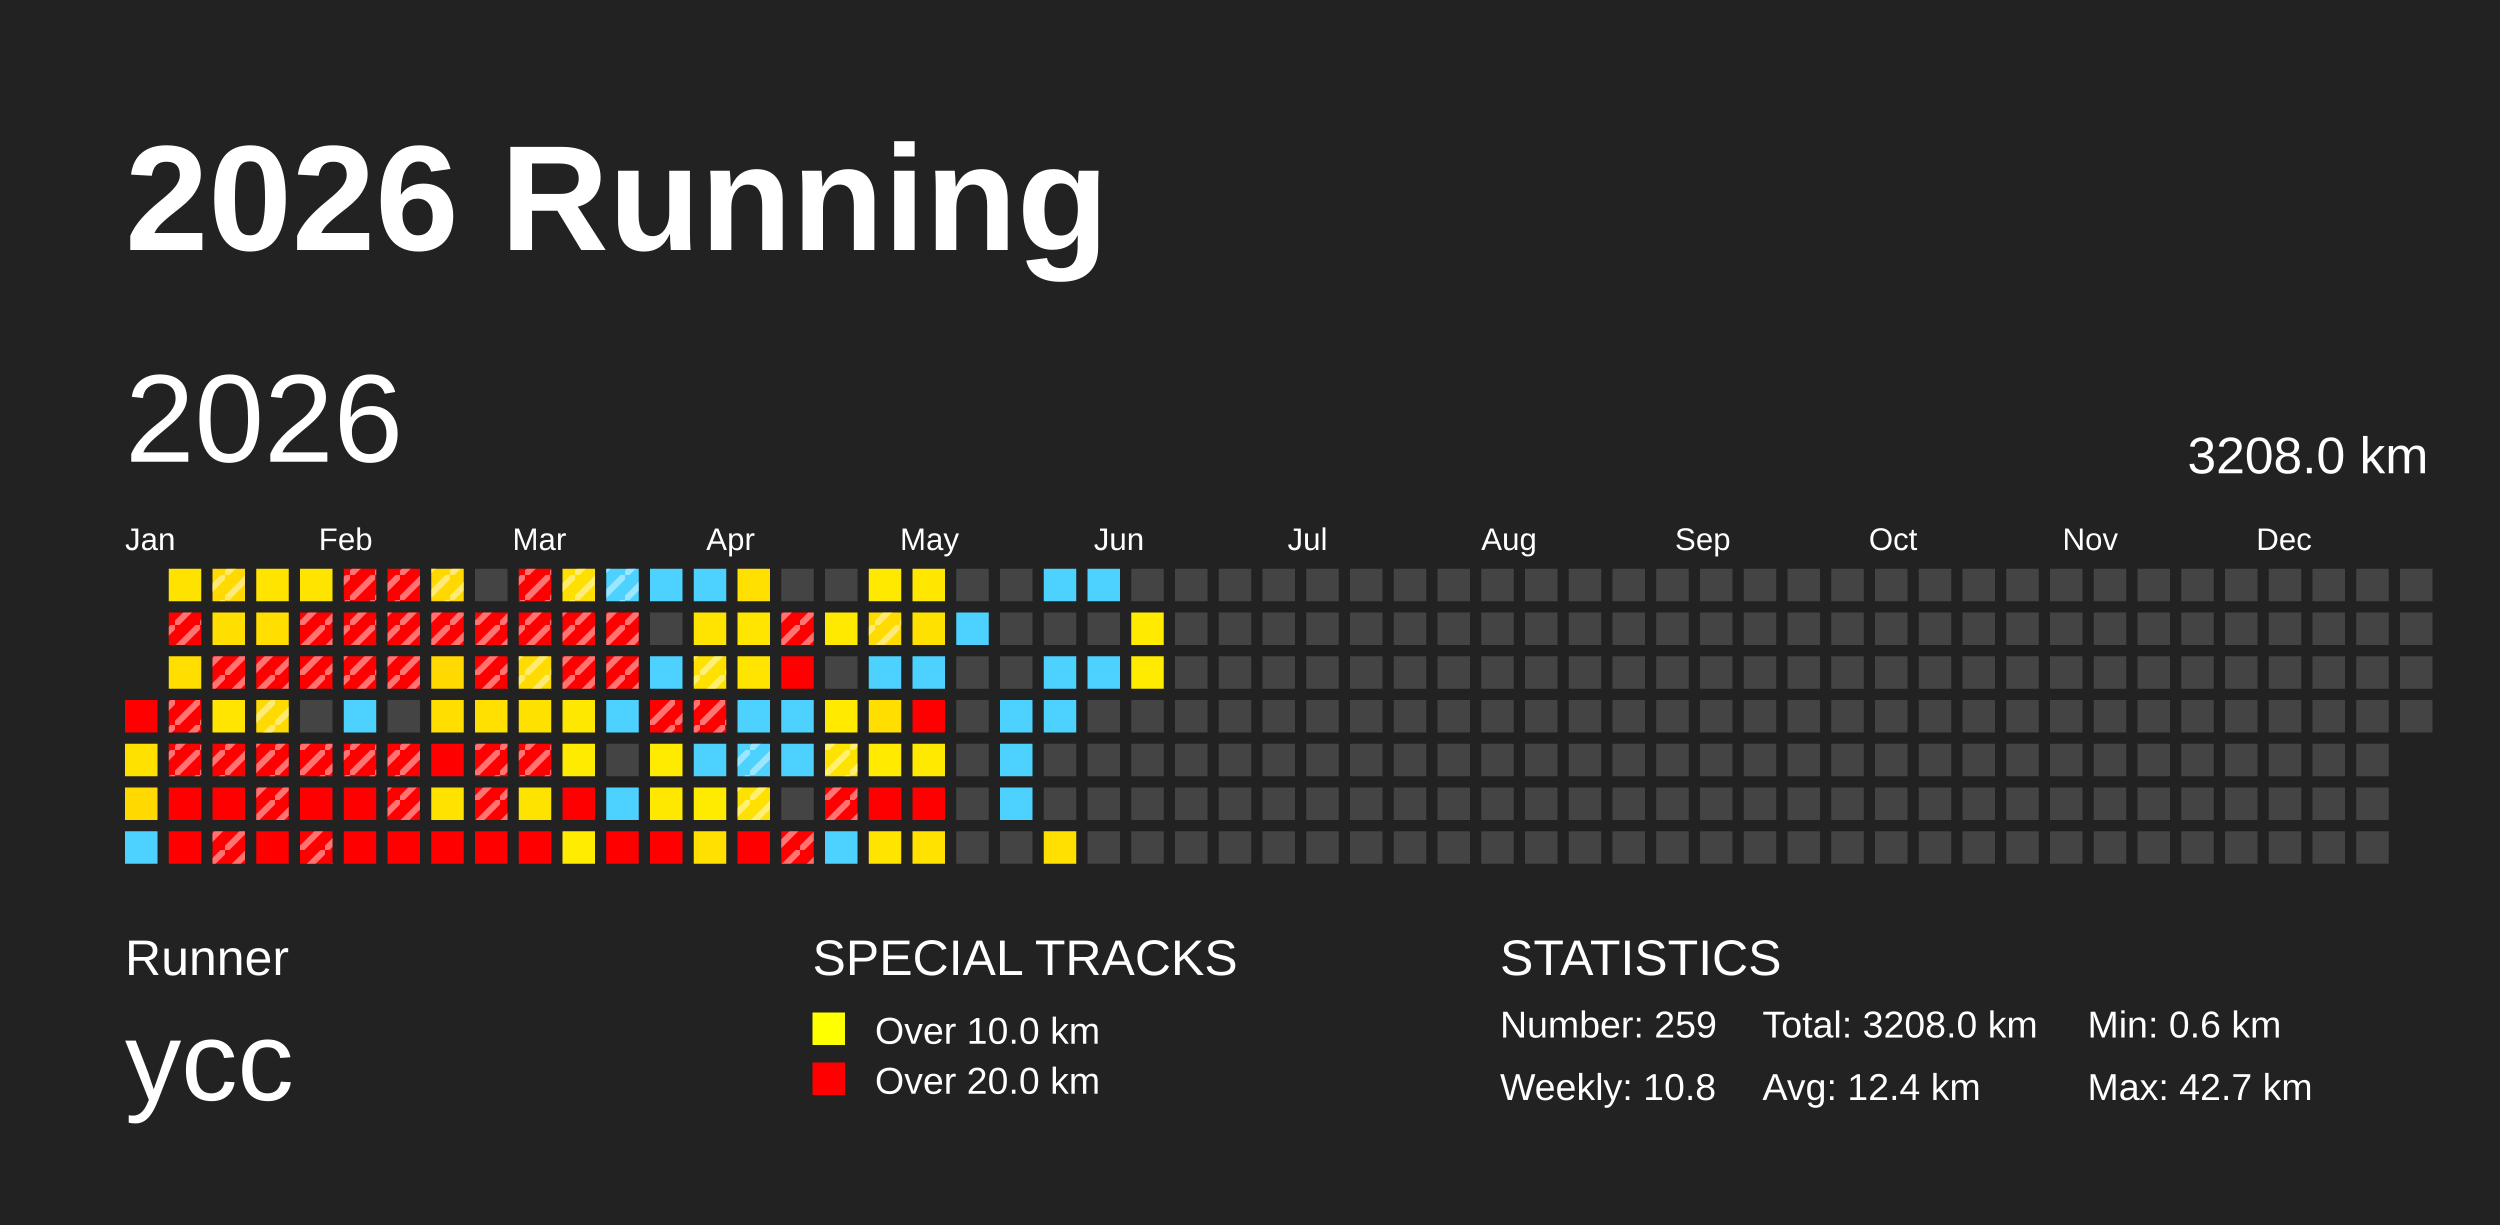
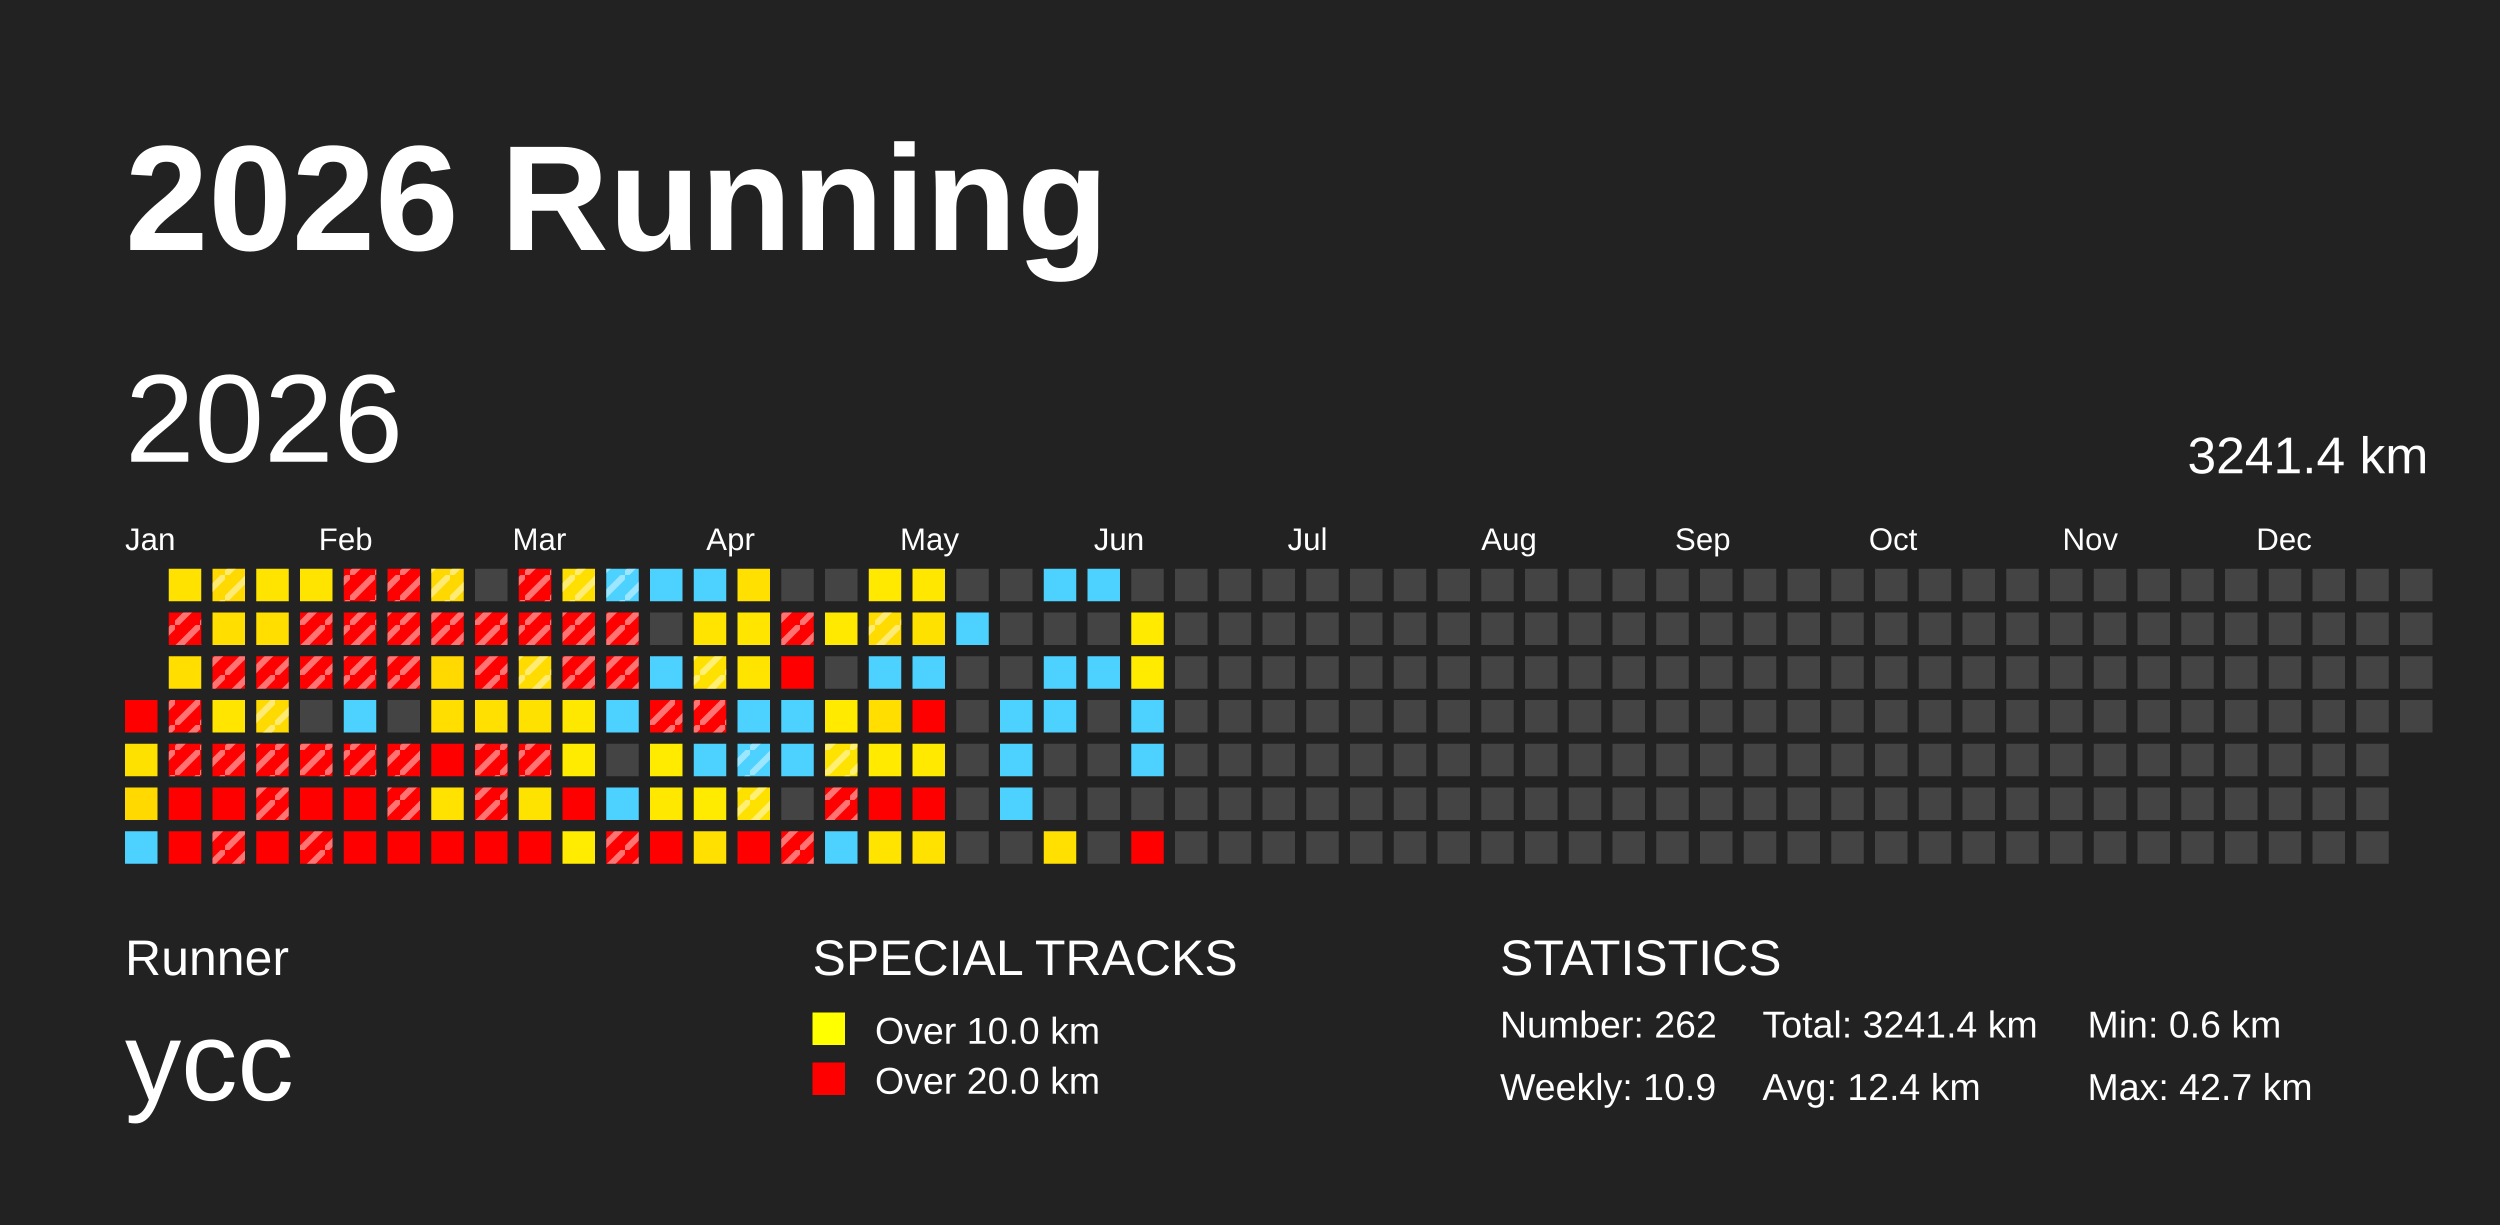
<svg xmlns="http://www.w3.org/2000/svg" baseProfile="full" height="98mm" version="1.1" viewBox="0,0,200,98" width="200mm">
  <defs>
    <pattern height="2" id="indoor-stripe" patternUnits="userSpaceOnUse" width="2">
      <line stroke="white" stroke-opacity="0.45" stroke-width="0.5" x1="0" x2="2" y1="2" y2="0" />
    </pattern>
  </defs>
  <rect fill="#222222" height="98" width="200" x="0" y="0" />
  <text fill="#FFFFFF" style="font-size:12px; font-family:Arial; font-weight:bold;" x="10" y="20">2026 Running</text>
  <text fill="#FFFFFF" style="font-size:4px; font-family:Arial" x="10" y="78">Runner</text>
  <text fill="#FFFFFF" style="font-size:9px; font-family:Arial" x="10" y="88">ycc</text>
  <text fill="#FFFFFF" style="font-size:4px; font-family:Arial" x="65" y="78">SPECIAL TRACKS</text>
  <rect fill="yellow" height="2.6" width="2.6" x="65" y="81" />
  <text fill="#FFFFFF" style="font-size:3px; font-family:Arial" x="70" y="83.5">Over 10.0 km</text>
  <rect fill="red" height="2.6" width="2.6" x="65" y="85" />
  <text fill="#FFFFFF" style="font-size:3px; font-family:Arial" x="70" y="87.5">Over 20.0 km</text>
  <text fill="#FFFFFF" style="font-size:4px; font-family:Arial" x="120" y="78">STATISTICS</text>
-   <text fill="#FFFFFF" style="font-size:3px; font-family:Arial" x="120" y="83">Number: 259</text>
-   <text fill="#FFFFFF" style="font-size:3px; font-family:Arial" x="120" y="88">Weekly: 10.8</text>
-   <text fill="#FFFFFF" style="font-size:3px; font-family:Arial" x="141" y="83">Total: 3208.0 km</text>
+   <text fill="#FFFFFF" style="font-size:3px; font-family:Arial" x="120" y="83">Number: 262</text>
+   <text fill="#FFFFFF" style="font-size:3px; font-family:Arial" x="120" y="88">Weekly: 10.9</text>
+   <text fill="#FFFFFF" style="font-size:3px; font-family:Arial" x="141" y="83">Total: 3241.4 km</text>
  <text fill="#FFFFFF" style="font-size:3px; font-family:Arial" x="141" y="88">Avg: 12.4 km</text>
  <text fill="#FFFFFF" style="font-size:3px; font-family:Arial" x="167" y="83">Min: 0.6 km</text>
  <text fill="#FFFFFF" style="font-size:3px; font-family:Arial" x="167" y="88">Max: 42.7 km</text>
  <text dominant-baseline="hanging" fill="#FFFFFF" style="font-size:10.0px; font-family:Arial;" x="10" y="30">2026</text>
-   <text dominant-baseline="hanging" fill="#FFFFFF" style="font-size:4.125px; font-family:Arial;" x="175" y="35">3208.0 km</text>
+   <text dominant-baseline="hanging" fill="#FFFFFF" style="font-size:4.125px; font-family:Arial;" x="175" y="35">3241.4 km</text>
  <text fill="#FFFFFF" style="font-size:2.5px; font-family:Arial" x="10.0" y="44">Jan</text>
  <text fill="#FFFFFF" style="font-size:2.5px; font-family:Arial" x="25.5" y="44">Feb</text>
  <text fill="#FFFFFF" style="font-size:2.5px; font-family:Arial" x="41.0" y="44">Mar</text>
  <text fill="#FFFFFF" style="font-size:2.5px; font-family:Arial" x="56.5" y="44">Apr</text>
  <text fill="#FFFFFF" style="font-size:2.5px; font-family:Arial" x="72.0" y="44">May</text>
  <text fill="#FFFFFF" style="font-size:2.5px; font-family:Arial" x="87.5" y="44">Jun</text>
  <text fill="#FFFFFF" style="font-size:2.5px; font-family:Arial" x="103.0" y="44">Jul</text>
  <text fill="#FFFFFF" style="font-size:2.5px; font-family:Arial" x="118.5" y="44">Aug</text>
  <text fill="#FFFFFF" style="font-size:2.5px; font-family:Arial" x="134.0" y="44">Sep</text>
  <text fill="#FFFFFF" style="font-size:2.5px; font-family:Arial" x="149.5" y="44">Oct</text>
  <text fill="#FFFFFF" style="font-size:2.5px; font-family:Arial" x="165.0" y="44">Nov</text>
  <text fill="#FFFFFF" style="font-size:2.5px; font-family:Arial" x="180.5" y="44">Dec</text>
  <rect fill="red" height="2.6" width="2.6" x="10.0" y="56.0" />
  <rect fill="#ffe100" height="2.6" width="2.6" x="10.0" y="59.5" />
  <rect fill="#ffd900" height="2.6" width="2.6" x="10.0" y="63.0" />
  <rect fill="#4dd2ff" height="2.6" width="2.6" x="10.0" y="66.5" />
  <rect fill="#ffe200" height="2.6" width="2.6" x="13.5" y="45.5" />
  <rect fill="red" height="2.6" width="2.6" x="13.5" y="49.0" />
  <rect fill="url(#indoor-stripe)" height="2.6" width="2.6" x="13.5" y="49.0" />
  <rect fill="#ffde00" height="2.6" width="2.6" x="13.5" y="52.5" />
  <rect fill="red" height="2.6" width="2.6" x="13.5" y="56.0" />
  <rect fill="url(#indoor-stripe)" height="2.6" width="2.6" x="13.5" y="56.0" />
  <rect fill="red" height="2.6" width="2.6" x="13.5" y="59.5" />
  <rect fill="url(#indoor-stripe)" height="2.6" width="2.6" x="13.5" y="59.5" />
  <rect fill="red" height="2.6" width="2.6" x="13.5" y="63.0" />
  <rect fill="red" height="2.6" width="2.6" x="13.5" y="66.5" />
  <rect fill="#ffd900" height="2.6" width="2.6" x="17.0" y="45.5" />
  <rect fill="url(#indoor-stripe)" height="2.6" width="2.6" x="17.0" y="45.5" />
  <rect fill="#ffde00" height="2.6" width="2.6" x="17.0" y="49.0" />
  <rect fill="red" height="2.6" width="2.6" x="17.0" y="52.5" />
  <rect fill="url(#indoor-stripe)" height="2.6" width="2.6" x="17.0" y="52.5" />
  <rect fill="#ffe500" height="2.6" width="2.6" x="17.0" y="56.0" />
  <rect fill="red" height="2.6" width="2.6" x="17.0" y="59.5" />
  <rect fill="url(#indoor-stripe)" height="2.6" width="2.6" x="17.0" y="59.5" />
  <rect fill="red" height="2.6" width="2.6" x="17.0" y="63.0" />
  <rect fill="red" height="2.6" width="2.6" x="17.0" y="66.5" />
  <rect fill="url(#indoor-stripe)" height="2.6" width="2.6" x="17.0" y="66.5" />
  <rect fill="#ffe400" height="2.6" width="2.6" x="20.5" y="45.5" />
  <rect fill="#ffde00" height="2.6" width="2.6" x="20.5" y="49.0" />
  <rect fill="red" height="2.6" width="2.6" x="20.5" y="52.5" />
  <rect fill="url(#indoor-stripe)" height="2.6" width="2.6" x="20.5" y="52.5" />
  <rect fill="#ffda00" height="2.6" width="2.6" x="20.5" y="56.0" />
  <rect fill="url(#indoor-stripe)" height="2.6" width="2.6" x="20.5" y="56.0" />
  <rect fill="red" height="2.6" width="2.6" x="20.5" y="59.5" />
  <rect fill="url(#indoor-stripe)" height="2.6" width="2.6" x="20.5" y="59.5" />
  <rect fill="red" height="2.6" width="2.6" x="20.5" y="63.0" />
  <rect fill="url(#indoor-stripe)" height="2.6" width="2.6" x="20.5" y="63.0" />
  <rect fill="red" height="2.6" width="2.6" x="20.5" y="66.5" />
  <rect fill="#ffe400" height="2.6" width="2.6" x="24.0" y="45.5" />
  <rect fill="red" height="2.6" width="2.6" x="24.0" y="49.0" />
  <rect fill="url(#indoor-stripe)" height="2.6" width="2.6" x="24.0" y="49.0" />
  <rect fill="red" height="2.6" width="2.6" x="24.0" y="52.5" />
  <rect fill="url(#indoor-stripe)" height="2.6" width="2.6" x="24.0" y="52.5" />
  <rect fill="#444444" height="2.6" width="2.6" x="24.0" y="56.0" />
  <rect fill="red" height="2.6" width="2.6" x="24.0" y="59.5" />
  <rect fill="url(#indoor-stripe)" height="2.6" width="2.6" x="24.0" y="59.5" />
  <rect fill="red" height="2.6" width="2.6" x="24.0" y="63.0" />
  <rect fill="red" height="2.6" width="2.6" x="24.0" y="66.5" />
  <rect fill="url(#indoor-stripe)" height="2.6" width="2.6" x="24.0" y="66.5" />
  <rect fill="red" height="2.6" width="2.6" x="27.5" y="45.5" />
  <rect fill="url(#indoor-stripe)" height="2.6" width="2.6" x="27.5" y="45.5" />
  <rect fill="red" height="2.6" width="2.6" x="27.5" y="49.0" />
  <rect fill="url(#indoor-stripe)" height="2.6" width="2.6" x="27.5" y="49.0" />
  <rect fill="red" height="2.6" width="2.6" x="27.5" y="52.5" />
  <rect fill="url(#indoor-stripe)" height="2.6" width="2.6" x="27.5" y="52.5" />
  <rect fill="#4dd2ff" height="2.6" width="2.6" x="27.5" y="56.0" />
  <rect fill="red" height="2.6" width="2.6" x="27.5" y="59.5" />
  <rect fill="url(#indoor-stripe)" height="2.6" width="2.6" x="27.5" y="59.5" />
  <rect fill="red" height="2.6" width="2.6" x="27.5" y="63.0" />
  <rect fill="red" height="2.6" width="2.6" x="27.5" y="66.5" />
  <rect fill="red" height="2.6" width="2.6" x="31.0" y="45.5" />
  <rect fill="url(#indoor-stripe)" height="2.6" width="2.6" x="31.0" y="45.5" />
  <rect fill="red" height="2.6" width="2.6" x="31.0" y="49.0" />
  <rect fill="url(#indoor-stripe)" height="2.6" width="2.6" x="31.0" y="49.0" />
  <rect fill="red" height="2.6" width="2.6" x="31.0" y="52.5" />
  <rect fill="url(#indoor-stripe)" height="2.6" width="2.6" x="31.0" y="52.5" />
  <rect fill="#444444" height="2.6" width="2.6" x="31.0" y="56.0" />
  <rect fill="red" height="2.6" width="2.6" x="31.0" y="59.5" />
  <rect fill="url(#indoor-stripe)" height="2.6" width="2.6" x="31.0" y="59.5" />
  <rect fill="red" height="2.6" width="2.6" x="31.0" y="63.0" />
  <rect fill="url(#indoor-stripe)" height="2.6" width="2.6" x="31.0" y="63.0" />
  <rect fill="red" height="2.6" width="2.6" x="31.0" y="66.5" />
  <rect fill="#ffd800" height="2.6" width="2.6" x="34.5" y="45.5" />
  <rect fill="url(#indoor-stripe)" height="2.6" width="2.6" x="34.5" y="45.5" />
  <rect fill="red" height="2.6" width="2.6" x="34.5" y="49.0" />
  <rect fill="url(#indoor-stripe)" height="2.6" width="2.6" x="34.5" y="49.0" />
  <rect fill="#ffd900" height="2.6" width="2.6" x="34.5" y="52.5" />
  <rect fill="#ffde00" height="2.6" width="2.6" x="34.5" y="56.0" />
  <rect fill="red" height="2.6" width="2.6" x="34.5" y="59.5" />
  <rect fill="#ffe200" height="2.6" width="2.6" x="34.5" y="63.0" />
  <rect fill="red" height="2.6" width="2.6" x="34.5" y="66.5" />
  <rect fill="#444444" height="2.6" width="2.6" x="38.0" y="45.5" />
  <rect fill="red" height="2.6" width="2.6" x="38.0" y="49.0" />
  <rect fill="url(#indoor-stripe)" height="2.6" width="2.6" x="38.0" y="49.0" />
  <rect fill="red" height="2.6" width="2.6" x="38.0" y="52.5" />
  <rect fill="url(#indoor-stripe)" height="2.6" width="2.6" x="38.0" y="52.5" />
  <rect fill="#ffe000" height="2.6" width="2.6" x="38.0" y="56.0" />
  <rect fill="red" height="2.6" width="2.6" x="38.0" y="59.5" />
  <rect fill="url(#indoor-stripe)" height="2.6" width="2.6" x="38.0" y="59.5" />
  <rect fill="red" height="2.6" width="2.6" x="38.0" y="63.0" />
  <rect fill="url(#indoor-stripe)" height="2.6" width="2.6" x="38.0" y="63.0" />
  <rect fill="red" height="2.6" width="2.6" x="38.0" y="66.5" />
  <rect fill="red" height="2.6" width="2.6" x="41.5" y="45.5" />
  <rect fill="url(#indoor-stripe)" height="2.6" width="2.6" x="41.5" y="45.5" />
  <rect fill="red" height="2.6" width="2.6" x="41.5" y="49.0" />
  <rect fill="url(#indoor-stripe)" height="2.6" width="2.6" x="41.5" y="49.0" />
  <rect fill="#ffdb00" height="2.6" width="2.6" x="41.5" y="52.5" />
  <rect fill="url(#indoor-stripe)" height="2.6" width="2.6" x="41.5" y="52.5" />
  <rect fill="#ffe100" height="2.6" width="2.6" x="41.5" y="56.0" />
  <rect fill="red" height="2.6" width="2.6" x="41.5" y="59.5" />
  <rect fill="url(#indoor-stripe)" height="2.6" width="2.6" x="41.5" y="59.5" />
  <rect fill="#ffe300" height="2.6" width="2.6" x="41.5" y="63.0" />
  <rect fill="red" height="2.6" width="2.6" x="41.5" y="66.5" />
  <rect fill="#ffdf00" height="2.6" width="2.6" x="45.0" y="45.5" />
  <rect fill="url(#indoor-stripe)" height="2.6" width="2.6" x="45.0" y="45.5" />
  <rect fill="red" height="2.6" width="2.6" x="45.0" y="49.0" />
  <rect fill="url(#indoor-stripe)" height="2.6" width="2.6" x="45.0" y="49.0" />
  <rect fill="red" height="2.6" width="2.6" x="45.0" y="52.5" />
  <rect fill="url(#indoor-stripe)" height="2.6" width="2.6" x="45.0" y="52.5" />
  <rect fill="#ffe800" height="2.6" width="2.6" x="45.0" y="56.0" />
  <rect fill="#ffeb00" height="2.6" width="2.6" x="45.0" y="59.5" />
  <rect fill="red" height="2.6" width="2.6" x="45.0" y="63.0" />
  <rect fill="#ffec00" height="2.6" width="2.6" x="45.0" y="66.5" />
  <rect fill="#4dd2ff" height="2.6" width="2.6" x="48.5" y="45.5" />
  <rect fill="url(#indoor-stripe)" height="2.6" width="2.6" x="48.5" y="45.5" />
  <rect fill="red" height="2.6" width="2.6" x="48.5" y="49.0" />
  <rect fill="url(#indoor-stripe)" height="2.6" width="2.6" x="48.5" y="49.0" />
  <rect fill="red" height="2.6" width="2.6" x="48.5" y="52.5" />
  <rect fill="url(#indoor-stripe)" height="2.6" width="2.6" x="48.5" y="52.5" />
  <rect fill="#4dd2ff" height="2.6" width="2.6" x="48.5" y="56.0" />
  <rect fill="#444444" height="2.6" width="2.6" x="48.5" y="59.5" />
  <rect fill="#4dd2ff" height="2.6" width="2.6" x="48.5" y="63.0" />
  <rect fill="red" height="2.6" width="2.6" x="48.5" y="66.5" />
+   <rect fill="url(#indoor-stripe)" height="2.6" width="2.6" x="48.5" y="66.5" />
  <rect fill="#4dd2ff" height="2.6" width="2.6" x="52.0" y="45.5" />
  <rect fill="#444444" height="2.6" width="2.6" x="52.0" y="49.0" />
  <rect fill="#4dd2ff" height="2.6" width="2.6" x="52.0" y="52.5" />
  <rect fill="red" height="2.6" width="2.6" x="52.0" y="56.0" />
  <rect fill="url(#indoor-stripe)" height="2.6" width="2.6" x="52.0" y="56.0" />
  <rect fill="#ffeb00" height="2.6" width="2.6" x="52.0" y="59.5" />
  <rect fill="#ffe800" height="2.6" width="2.6" x="52.0" y="63.0" />
  <rect fill="red" height="2.6" width="2.6" x="52.0" y="66.5" />
  <rect fill="#4dd2ff" height="2.6" width="2.6" x="55.5" y="45.5" />
  <rect fill="#ffe400" height="2.6" width="2.6" x="55.5" y="49.0" />
  <rect fill="#ffe100" height="2.6" width="2.6" x="55.5" y="52.5" />
  <rect fill="url(#indoor-stripe)" height="2.6" width="2.6" x="55.5" y="52.5" />
  <rect fill="red" height="2.6" width="2.6" x="55.5" y="56.0" />
  <rect fill="url(#indoor-stripe)" height="2.6" width="2.6" x="55.5" y="56.0" />
  <rect fill="#4dd2ff" height="2.6" width="2.6" x="55.5" y="59.5" />
  <rect fill="#ffeb00" height="2.6" width="2.6" x="55.5" y="63.0" />
  <rect fill="#ffe000" height="2.6" width="2.6" x="55.5" y="66.5" />
  <rect fill="#ffe000" height="2.6" width="2.6" x="59.0" y="45.5" />
  <rect fill="#ffe500" height="2.6" width="2.6" x="59.0" y="49.0" />
  <rect fill="#ffe400" height="2.6" width="2.6" x="59.0" y="52.5" />
  <rect fill="#4dd2ff" height="2.6" width="2.6" x="59.0" y="56.0" />
  <rect fill="#4dd2ff" height="2.6" width="2.6" x="59.0" y="59.5" />
  <rect fill="url(#indoor-stripe)" height="2.6" width="2.6" x="59.0" y="59.5" />
  <rect fill="#ffe100" height="2.6" width="2.6" x="59.0" y="63.0" />
  <rect fill="url(#indoor-stripe)" height="2.6" width="2.6" x="59.0" y="63.0" />
  <rect fill="red" height="2.6" width="2.6" x="59.0" y="66.5" />
  <rect fill="#444444" height="2.6" width="2.6" x="62.5" y="45.5" />
  <rect fill="red" height="2.6" width="2.6" x="62.5" y="49.0" />
  <rect fill="url(#indoor-stripe)" height="2.6" width="2.6" x="62.5" y="49.0" />
  <rect fill="red" height="2.6" width="2.6" x="62.5" y="52.5" />
  <rect fill="#4dd2ff" height="2.6" width="2.6" x="62.5" y="56.0" />
  <rect fill="#4dd2ff" height="2.6" width="2.6" x="62.5" y="59.5" />
  <rect fill="#444444" height="2.6" width="2.6" x="62.5" y="63.0" />
  <rect fill="red" height="2.6" width="2.6" x="62.5" y="66.5" />
  <rect fill="url(#indoor-stripe)" height="2.6" width="2.6" x="62.5" y="66.5" />
  <rect fill="#444444" height="2.6" width="2.6" x="66.0" y="45.5" />
  <rect fill="#ffe900" height="2.6" width="2.6" x="66.0" y="49.0" />
  <rect fill="#444444" height="2.6" width="2.6" x="66.0" y="52.5" />
  <rect fill="#ffea00" height="2.6" width="2.6" x="66.0" y="56.0" />
  <rect fill="#ffe300" height="2.6" width="2.6" x="66.0" y="59.5" />
  <rect fill="url(#indoor-stripe)" height="2.6" width="2.6" x="66.0" y="59.5" />
  <rect fill="red" height="2.6" width="2.6" x="66.0" y="63.0" />
  <rect fill="url(#indoor-stripe)" height="2.6" width="2.6" x="66.0" y="63.0" />
  <rect fill="#4dd2ff" height="2.6" width="2.6" x="66.0" y="66.5" />
  <rect fill="#ffe900" height="2.6" width="2.6" x="69.5" y="45.5" />
  <rect fill="#ffdb00" height="2.6" width="2.6" x="69.5" y="49.0" />
  <rect fill="url(#indoor-stripe)" height="2.6" width="2.6" x="69.5" y="49.0" />
  <rect fill="#4dd2ff" height="2.6" width="2.6" x="69.5" y="52.5" />
  <rect fill="#ffde00" height="2.6" width="2.6" x="69.5" y="56.0" />
  <rect fill="#ffea00" height="2.6" width="2.6" x="69.5" y="59.5" />
  <rect fill="red" height="2.6" width="2.6" x="69.5" y="63.0" />
  <rect fill="#ffe400" height="2.6" width="2.6" x="69.5" y="66.5" />
  <rect fill="#ffe700" height="2.6" width="2.6" x="73.0" y="45.5" />
  <rect fill="#ffe100" height="2.6" width="2.6" x="73.0" y="49.0" />
  <rect fill="#4dd2ff" height="2.6" width="2.6" x="73.0" y="52.5" />
  <rect fill="red" height="2.6" width="2.6" x="73.0" y="56.0" />
  <rect fill="#ffe900" height="2.6" width="2.6" x="73.0" y="59.5" />
  <rect fill="red" height="2.6" width="2.6" x="73.0" y="63.0" />
  <rect fill="#ffe200" height="2.6" width="2.6" x="73.0" y="66.5" />
  <rect fill="#444444" height="2.6" width="2.6" x="76.5" y="45.5" />
  <rect fill="#4dd2ff" height="2.6" width="2.6" x="76.5" y="49.0" />
  <rect fill="#444444" height="2.6" width="2.6" x="76.5" y="52.5" />
  <rect fill="#444444" height="2.6" width="2.6" x="76.5" y="56.0" />
  <rect fill="#444444" height="2.6" width="2.6" x="76.5" y="59.5" />
  <rect fill="#444444" height="2.6" width="2.6" x="76.5" y="63.0" />
  <rect fill="#444444" height="2.6" width="2.6" x="76.5" y="66.5" />
  <rect fill="#444444" height="2.6" width="2.6" x="80.0" y="45.5" />
  <rect fill="#444444" height="2.6" width="2.6" x="80.0" y="49.0" />
  <rect fill="#444444" height="2.6" width="2.6" x="80.0" y="52.5" />
  <rect fill="#4dd2ff" height="2.6" width="2.6" x="80.0" y="56.0" />
  <rect fill="#4dd2ff" height="2.6" width="2.6" x="80.0" y="59.5" />
  <rect fill="#4dd2ff" height="2.6" width="2.6" x="80.0" y="63.0" />
  <rect fill="#444444" height="2.6" width="2.6" x="80.0" y="66.5" />
  <rect fill="#4dd2ff" height="2.6" width="2.6" x="83.5" y="45.5" />
  <rect fill="#444444" height="2.6" width="2.6" x="83.5" y="49.0" />
  <rect fill="#4dd2ff" height="2.6" width="2.6" x="83.5" y="52.5" />
  <rect fill="#4dd2ff" height="2.6" width="2.6" x="83.5" y="56.0" />
  <rect fill="#444444" height="2.6" width="2.6" x="83.5" y="59.5" />
  <rect fill="#444444" height="2.6" width="2.6" x="83.5" y="63.0" />
  <rect fill="#ffe000" height="2.6" width="2.6" x="83.5" y="66.5" />
  <rect fill="#4dd2ff" height="2.6" width="2.6" x="87.0" y="45.5" />
  <rect fill="#444444" height="2.6" width="2.6" x="87.0" y="49.0" />
  <rect fill="#4dd2ff" height="2.6" width="2.6" x="87.0" y="52.5" />
  <rect fill="#444444" height="2.6" width="2.6" x="87.0" y="56.0" />
  <rect fill="#444444" height="2.6" width="2.6" x="87.0" y="59.5" />
  <rect fill="#444444" height="2.6" width="2.6" x="87.0" y="63.0" />
  <rect fill="#444444" height="2.6" width="2.6" x="87.0" y="66.5" />
  <rect fill="#444444" height="2.6" width="2.6" x="90.5" y="45.5" />
  <rect fill="#ffea00" height="2.6" width="2.6" x="90.5" y="49.0" />
  <rect fill="#ffeb00" height="2.6" width="2.6" x="90.5" y="52.5" />
-   <rect fill="#444444" height="2.6" width="2.6" x="90.5" y="56.0" />
-   <rect fill="#444444" height="2.6" width="2.6" x="90.5" y="59.5" />
+   <rect fill="#4dd2ff" height="2.6" width="2.6" x="90.5" y="56.0" />
+   <rect fill="#4dd2ff" height="2.6" width="2.6" x="90.5" y="59.5" />
  <rect fill="#444444" height="2.6" width="2.6" x="90.5" y="63.0" />
-   <rect fill="#444444" height="2.6" width="2.6" x="90.5" y="66.5" />
+   <rect fill="red" height="2.6" width="2.6" x="90.5" y="66.5" />
  <rect fill="#444444" height="2.6" width="2.6" x="94.0" y="45.5" />
  <rect fill="#444444" height="2.6" width="2.6" x="94.0" y="49.0" />
  <rect fill="#444444" height="2.6" width="2.6" x="94.0" y="52.5" />
  <rect fill="#444444" height="2.6" width="2.6" x="94.0" y="56.0" />
  <rect fill="#444444" height="2.6" width="2.6" x="94.0" y="59.5" />
  <rect fill="#444444" height="2.6" width="2.6" x="94.0" y="63.0" />
  <rect fill="#444444" height="2.6" width="2.6" x="94.0" y="66.5" />
  <rect fill="#444444" height="2.6" width="2.6" x="97.5" y="45.5" />
  <rect fill="#444444" height="2.6" width="2.6" x="97.5" y="49.0" />
  <rect fill="#444444" height="2.6" width="2.6" x="97.5" y="52.5" />
  <rect fill="#444444" height="2.6" width="2.6" x="97.5" y="56.0" />
  <rect fill="#444444" height="2.6" width="2.6" x="97.5" y="59.5" />
  <rect fill="#444444" height="2.6" width="2.6" x="97.5" y="63.0" />
  <rect fill="#444444" height="2.6" width="2.6" x="97.5" y="66.5" />
  <rect fill="#444444" height="2.6" width="2.6" x="101.0" y="45.5" />
  <rect fill="#444444" height="2.6" width="2.6" x="101.0" y="49.0" />
  <rect fill="#444444" height="2.6" width="2.6" x="101.0" y="52.5" />
  <rect fill="#444444" height="2.6" width="2.6" x="101.0" y="56.0" />
  <rect fill="#444444" height="2.6" width="2.6" x="101.0" y="59.5" />
  <rect fill="#444444" height="2.6" width="2.6" x="101.0" y="63.0" />
  <rect fill="#444444" height="2.6" width="2.6" x="101.0" y="66.5" />
  <rect fill="#444444" height="2.6" width="2.6" x="104.5" y="45.5" />
  <rect fill="#444444" height="2.6" width="2.6" x="104.5" y="49.0" />
  <rect fill="#444444" height="2.6" width="2.6" x="104.5" y="52.5" />
  <rect fill="#444444" height="2.6" width="2.6" x="104.5" y="56.0" />
  <rect fill="#444444" height="2.6" width="2.6" x="104.5" y="59.5" />
  <rect fill="#444444" height="2.6" width="2.6" x="104.5" y="63.0" />
  <rect fill="#444444" height="2.6" width="2.6" x="104.5" y="66.5" />
  <rect fill="#444444" height="2.6" width="2.6" x="108.0" y="45.5" />
  <rect fill="#444444" height="2.6" width="2.6" x="108.0" y="49.0" />
  <rect fill="#444444" height="2.6" width="2.6" x="108.0" y="52.5" />
  <rect fill="#444444" height="2.6" width="2.6" x="108.0" y="56.0" />
  <rect fill="#444444" height="2.6" width="2.6" x="108.0" y="59.5" />
  <rect fill="#444444" height="2.6" width="2.6" x="108.0" y="63.0" />
  <rect fill="#444444" height="2.6" width="2.6" x="108.0" y="66.5" />
  <rect fill="#444444" height="2.6" width="2.6" x="111.5" y="45.5" />
  <rect fill="#444444" height="2.6" width="2.6" x="111.5" y="49.0" />
  <rect fill="#444444" height="2.6" width="2.6" x="111.5" y="52.5" />
  <rect fill="#444444" height="2.6" width="2.6" x="111.5" y="56.0" />
  <rect fill="#444444" height="2.6" width="2.6" x="111.5" y="59.5" />
  <rect fill="#444444" height="2.6" width="2.6" x="111.5" y="63.0" />
  <rect fill="#444444" height="2.6" width="2.6" x="111.5" y="66.5" />
  <rect fill="#444444" height="2.6" width="2.6" x="115.0" y="45.5" />
  <rect fill="#444444" height="2.6" width="2.6" x="115.0" y="49.0" />
  <rect fill="#444444" height="2.6" width="2.6" x="115.0" y="52.5" />
  <rect fill="#444444" height="2.6" width="2.6" x="115.0" y="56.0" />
  <rect fill="#444444" height="2.6" width="2.6" x="115.0" y="59.5" />
  <rect fill="#444444" height="2.6" width="2.6" x="115.0" y="63.0" />
  <rect fill="#444444" height="2.6" width="2.6" x="115.0" y="66.5" />
  <rect fill="#444444" height="2.6" width="2.6" x="118.5" y="45.5" />
  <rect fill="#444444" height="2.6" width="2.6" x="118.5" y="49.0" />
  <rect fill="#444444" height="2.6" width="2.6" x="118.5" y="52.5" />
  <rect fill="#444444" height="2.6" width="2.6" x="118.5" y="56.0" />
  <rect fill="#444444" height="2.6" width="2.6" x="118.5" y="59.5" />
  <rect fill="#444444" height="2.6" width="2.6" x="118.5" y="63.0" />
  <rect fill="#444444" height="2.6" width="2.6" x="118.5" y="66.5" />
  <rect fill="#444444" height="2.6" width="2.6" x="122.0" y="45.5" />
  <rect fill="#444444" height="2.6" width="2.6" x="122.0" y="49.0" />
  <rect fill="#444444" height="2.6" width="2.6" x="122.0" y="52.5" />
  <rect fill="#444444" height="2.6" width="2.6" x="122.0" y="56.0" />
  <rect fill="#444444" height="2.6" width="2.6" x="122.0" y="59.5" />
  <rect fill="#444444" height="2.6" width="2.6" x="122.0" y="63.0" />
  <rect fill="#444444" height="2.6" width="2.6" x="122.0" y="66.5" />
  <rect fill="#444444" height="2.6" width="2.6" x="125.5" y="45.5" />
  <rect fill="#444444" height="2.6" width="2.6" x="125.5" y="49.0" />
  <rect fill="#444444" height="2.6" width="2.6" x="125.5" y="52.5" />
  <rect fill="#444444" height="2.6" width="2.6" x="125.5" y="56.0" />
  <rect fill="#444444" height="2.6" width="2.6" x="125.5" y="59.5" />
  <rect fill="#444444" height="2.6" width="2.6" x="125.5" y="63.0" />
  <rect fill="#444444" height="2.6" width="2.6" x="125.5" y="66.5" />
  <rect fill="#444444" height="2.6" width="2.6" x="129.0" y="45.5" />
  <rect fill="#444444" height="2.6" width="2.6" x="129.0" y="49.0" />
  <rect fill="#444444" height="2.6" width="2.6" x="129.0" y="52.5" />
  <rect fill="#444444" height="2.6" width="2.6" x="129.0" y="56.0" />
  <rect fill="#444444" height="2.6" width="2.6" x="129.0" y="59.5" />
  <rect fill="#444444" height="2.6" width="2.6" x="129.0" y="63.0" />
  <rect fill="#444444" height="2.6" width="2.6" x="129.0" y="66.5" />
  <rect fill="#444444" height="2.6" width="2.6" x="132.5" y="45.5" />
  <rect fill="#444444" height="2.6" width="2.6" x="132.5" y="49.0" />
  <rect fill="#444444" height="2.6" width="2.6" x="132.5" y="52.5" />
  <rect fill="#444444" height="2.6" width="2.6" x="132.5" y="56.0" />
  <rect fill="#444444" height="2.6" width="2.6" x="132.5" y="59.5" />
  <rect fill="#444444" height="2.6" width="2.6" x="132.5" y="63.0" />
  <rect fill="#444444" height="2.6" width="2.6" x="132.5" y="66.5" />
  <rect fill="#444444" height="2.6" width="2.6" x="136.0" y="45.5" />
  <rect fill="#444444" height="2.6" width="2.6" x="136.0" y="49.0" />
  <rect fill="#444444" height="2.6" width="2.6" x="136.0" y="52.5" />
  <rect fill="#444444" height="2.6" width="2.6" x="136.0" y="56.0" />
  <rect fill="#444444" height="2.6" width="2.6" x="136.0" y="59.5" />
  <rect fill="#444444" height="2.6" width="2.6" x="136.0" y="63.0" />
  <rect fill="#444444" height="2.6" width="2.6" x="136.0" y="66.5" />
  <rect fill="#444444" height="2.6" width="2.6" x="139.5" y="45.5" />
  <rect fill="#444444" height="2.6" width="2.6" x="139.5" y="49.0" />
  <rect fill="#444444" height="2.6" width="2.6" x="139.5" y="52.5" />
  <rect fill="#444444" height="2.6" width="2.6" x="139.5" y="56.0" />
  <rect fill="#444444" height="2.6" width="2.6" x="139.5" y="59.5" />
  <rect fill="#444444" height="2.6" width="2.6" x="139.5" y="63.0" />
  <rect fill="#444444" height="2.6" width="2.6" x="139.5" y="66.5" />
  <rect fill="#444444" height="2.6" width="2.6" x="143.0" y="45.5" />
  <rect fill="#444444" height="2.6" width="2.6" x="143.0" y="49.0" />
  <rect fill="#444444" height="2.6" width="2.6" x="143.0" y="52.5" />
  <rect fill="#444444" height="2.6" width="2.6" x="143.0" y="56.0" />
  <rect fill="#444444" height="2.6" width="2.6" x="143.0" y="59.5" />
  <rect fill="#444444" height="2.6" width="2.6" x="143.0" y="63.0" />
  <rect fill="#444444" height="2.6" width="2.6" x="143.0" y="66.5" />
  <rect fill="#444444" height="2.6" width="2.6" x="146.5" y="45.5" />
  <rect fill="#444444" height="2.6" width="2.6" x="146.5" y="49.0" />
  <rect fill="#444444" height="2.6" width="2.6" x="146.5" y="52.5" />
  <rect fill="#444444" height="2.6" width="2.6" x="146.5" y="56.0" />
  <rect fill="#444444" height="2.6" width="2.6" x="146.5" y="59.5" />
  <rect fill="#444444" height="2.6" width="2.6" x="146.5" y="63.0" />
  <rect fill="#444444" height="2.6" width="2.6" x="146.5" y="66.5" />
  <rect fill="#444444" height="2.6" width="2.6" x="150.0" y="45.5" />
  <rect fill="#444444" height="2.6" width="2.6" x="150.0" y="49.0" />
  <rect fill="#444444" height="2.6" width="2.6" x="150.0" y="52.5" />
  <rect fill="#444444" height="2.6" width="2.6" x="150.0" y="56.0" />
  <rect fill="#444444" height="2.6" width="2.6" x="150.0" y="59.5" />
  <rect fill="#444444" height="2.6" width="2.6" x="150.0" y="63.0" />
  <rect fill="#444444" height="2.6" width="2.6" x="150.0" y="66.5" />
  <rect fill="#444444" height="2.6" width="2.6" x="153.5" y="45.5" />
  <rect fill="#444444" height="2.6" width="2.6" x="153.5" y="49.0" />
  <rect fill="#444444" height="2.6" width="2.6" x="153.5" y="52.5" />
  <rect fill="#444444" height="2.6" width="2.6" x="153.5" y="56.0" />
  <rect fill="#444444" height="2.6" width="2.6" x="153.5" y="59.5" />
  <rect fill="#444444" height="2.6" width="2.6" x="153.5" y="63.0" />
  <rect fill="#444444" height="2.6" width="2.6" x="153.5" y="66.5" />
  <rect fill="#444444" height="2.6" width="2.6" x="157.0" y="45.5" />
  <rect fill="#444444" height="2.6" width="2.6" x="157.0" y="49.0" />
  <rect fill="#444444" height="2.6" width="2.6" x="157.0" y="52.5" />
  <rect fill="#444444" height="2.6" width="2.6" x="157.0" y="56.0" />
  <rect fill="#444444" height="2.6" width="2.6" x="157.0" y="59.5" />
  <rect fill="#444444" height="2.6" width="2.6" x="157.0" y="63.0" />
  <rect fill="#444444" height="2.6" width="2.6" x="157.0" y="66.5" />
  <rect fill="#444444" height="2.6" width="2.6" x="160.5" y="45.5" />
  <rect fill="#444444" height="2.6" width="2.6" x="160.5" y="49.0" />
  <rect fill="#444444" height="2.6" width="2.6" x="160.5" y="52.5" />
  <rect fill="#444444" height="2.6" width="2.6" x="160.5" y="56.0" />
  <rect fill="#444444" height="2.6" width="2.6" x="160.5" y="59.5" />
  <rect fill="#444444" height="2.6" width="2.6" x="160.5" y="63.0" />
  <rect fill="#444444" height="2.6" width="2.6" x="160.5" y="66.5" />
  <rect fill="#444444" height="2.6" width="2.6" x="164.0" y="45.5" />
  <rect fill="#444444" height="2.6" width="2.6" x="164.0" y="49.0" />
  <rect fill="#444444" height="2.6" width="2.6" x="164.0" y="52.5" />
  <rect fill="#444444" height="2.6" width="2.6" x="164.0" y="56.0" />
  <rect fill="#444444" height="2.6" width="2.6" x="164.0" y="59.5" />
  <rect fill="#444444" height="2.6" width="2.6" x="164.0" y="63.0" />
  <rect fill="#444444" height="2.6" width="2.6" x="164.0" y="66.5" />
  <rect fill="#444444" height="2.6" width="2.6" x="167.5" y="45.5" />
  <rect fill="#444444" height="2.6" width="2.6" x="167.5" y="49.0" />
  <rect fill="#444444" height="2.6" width="2.6" x="167.5" y="52.5" />
  <rect fill="#444444" height="2.6" width="2.6" x="167.5" y="56.0" />
  <rect fill="#444444" height="2.6" width="2.6" x="167.5" y="59.5" />
  <rect fill="#444444" height="2.6" width="2.6" x="167.5" y="63.0" />
  <rect fill="#444444" height="2.6" width="2.6" x="167.5" y="66.5" />
  <rect fill="#444444" height="2.6" width="2.6" x="171.0" y="45.5" />
  <rect fill="#444444" height="2.6" width="2.6" x="171.0" y="49.0" />
  <rect fill="#444444" height="2.6" width="2.6" x="171.0" y="52.5" />
  <rect fill="#444444" height="2.6" width="2.6" x="171.0" y="56.0" />
  <rect fill="#444444" height="2.6" width="2.6" x="171.0" y="59.5" />
  <rect fill="#444444" height="2.6" width="2.6" x="171.0" y="63.0" />
  <rect fill="#444444" height="2.6" width="2.6" x="171.0" y="66.5" />
  <rect fill="#444444" height="2.6" width="2.6" x="174.5" y="45.5" />
  <rect fill="#444444" height="2.6" width="2.6" x="174.5" y="49.0" />
  <rect fill="#444444" height="2.6" width="2.6" x="174.5" y="52.5" />
  <rect fill="#444444" height="2.6" width="2.6" x="174.5" y="56.0" />
  <rect fill="#444444" height="2.6" width="2.6" x="174.5" y="59.5" />
  <rect fill="#444444" height="2.6" width="2.6" x="174.5" y="63.0" />
  <rect fill="#444444" height="2.6" width="2.6" x="174.5" y="66.5" />
  <rect fill="#444444" height="2.6" width="2.6" x="178.0" y="45.5" />
  <rect fill="#444444" height="2.6" width="2.6" x="178.0" y="49.0" />
  <rect fill="#444444" height="2.6" width="2.6" x="178.0" y="52.5" />
  <rect fill="#444444" height="2.6" width="2.6" x="178.0" y="56.0" />
  <rect fill="#444444" height="2.6" width="2.6" x="178.0" y="59.5" />
  <rect fill="#444444" height="2.6" width="2.6" x="178.0" y="63.0" />
  <rect fill="#444444" height="2.6" width="2.6" x="178.0" y="66.5" />
  <rect fill="#444444" height="2.6" width="2.6" x="181.5" y="45.5" />
  <rect fill="#444444" height="2.6" width="2.6" x="181.5" y="49.0" />
  <rect fill="#444444" height="2.6" width="2.6" x="181.5" y="52.5" />
  <rect fill="#444444" height="2.6" width="2.6" x="181.5" y="56.0" />
  <rect fill="#444444" height="2.6" width="2.6" x="181.5" y="59.5" />
  <rect fill="#444444" height="2.6" width="2.6" x="181.5" y="63.0" />
  <rect fill="#444444" height="2.6" width="2.6" x="181.5" y="66.5" />
  <rect fill="#444444" height="2.6" width="2.6" x="185.0" y="45.5" />
  <rect fill="#444444" height="2.6" width="2.6" x="185.0" y="49.0" />
  <rect fill="#444444" height="2.6" width="2.6" x="185.0" y="52.5" />
  <rect fill="#444444" height="2.6" width="2.6" x="185.0" y="56.0" />
  <rect fill="#444444" height="2.6" width="2.6" x="185.0" y="59.5" />
  <rect fill="#444444" height="2.6" width="2.6" x="185.0" y="63.0" />
  <rect fill="#444444" height="2.6" width="2.6" x="185.0" y="66.5" />
  <rect fill="#444444" height="2.6" width="2.6" x="188.5" y="45.5" />
  <rect fill="#444444" height="2.6" width="2.6" x="188.5" y="49.0" />
  <rect fill="#444444" height="2.6" width="2.6" x="188.5" y="52.5" />
  <rect fill="#444444" height="2.6" width="2.6" x="188.5" y="56.0" />
  <rect fill="#444444" height="2.6" width="2.6" x="188.5" y="59.5" />
  <rect fill="#444444" height="2.6" width="2.6" x="188.5" y="63.0" />
  <rect fill="#444444" height="2.6" width="2.6" x="188.5" y="66.5" />
  <rect fill="#444444" height="2.6" width="2.6" x="192.0" y="45.5" />
  <rect fill="#444444" height="2.6" width="2.6" x="192.0" y="49.0" />
  <rect fill="#444444" height="2.6" width="2.6" x="192.0" y="52.5" />
  <rect fill="#444444" height="2.6" width="2.6" x="192.0" y="56.0" />
</svg>
